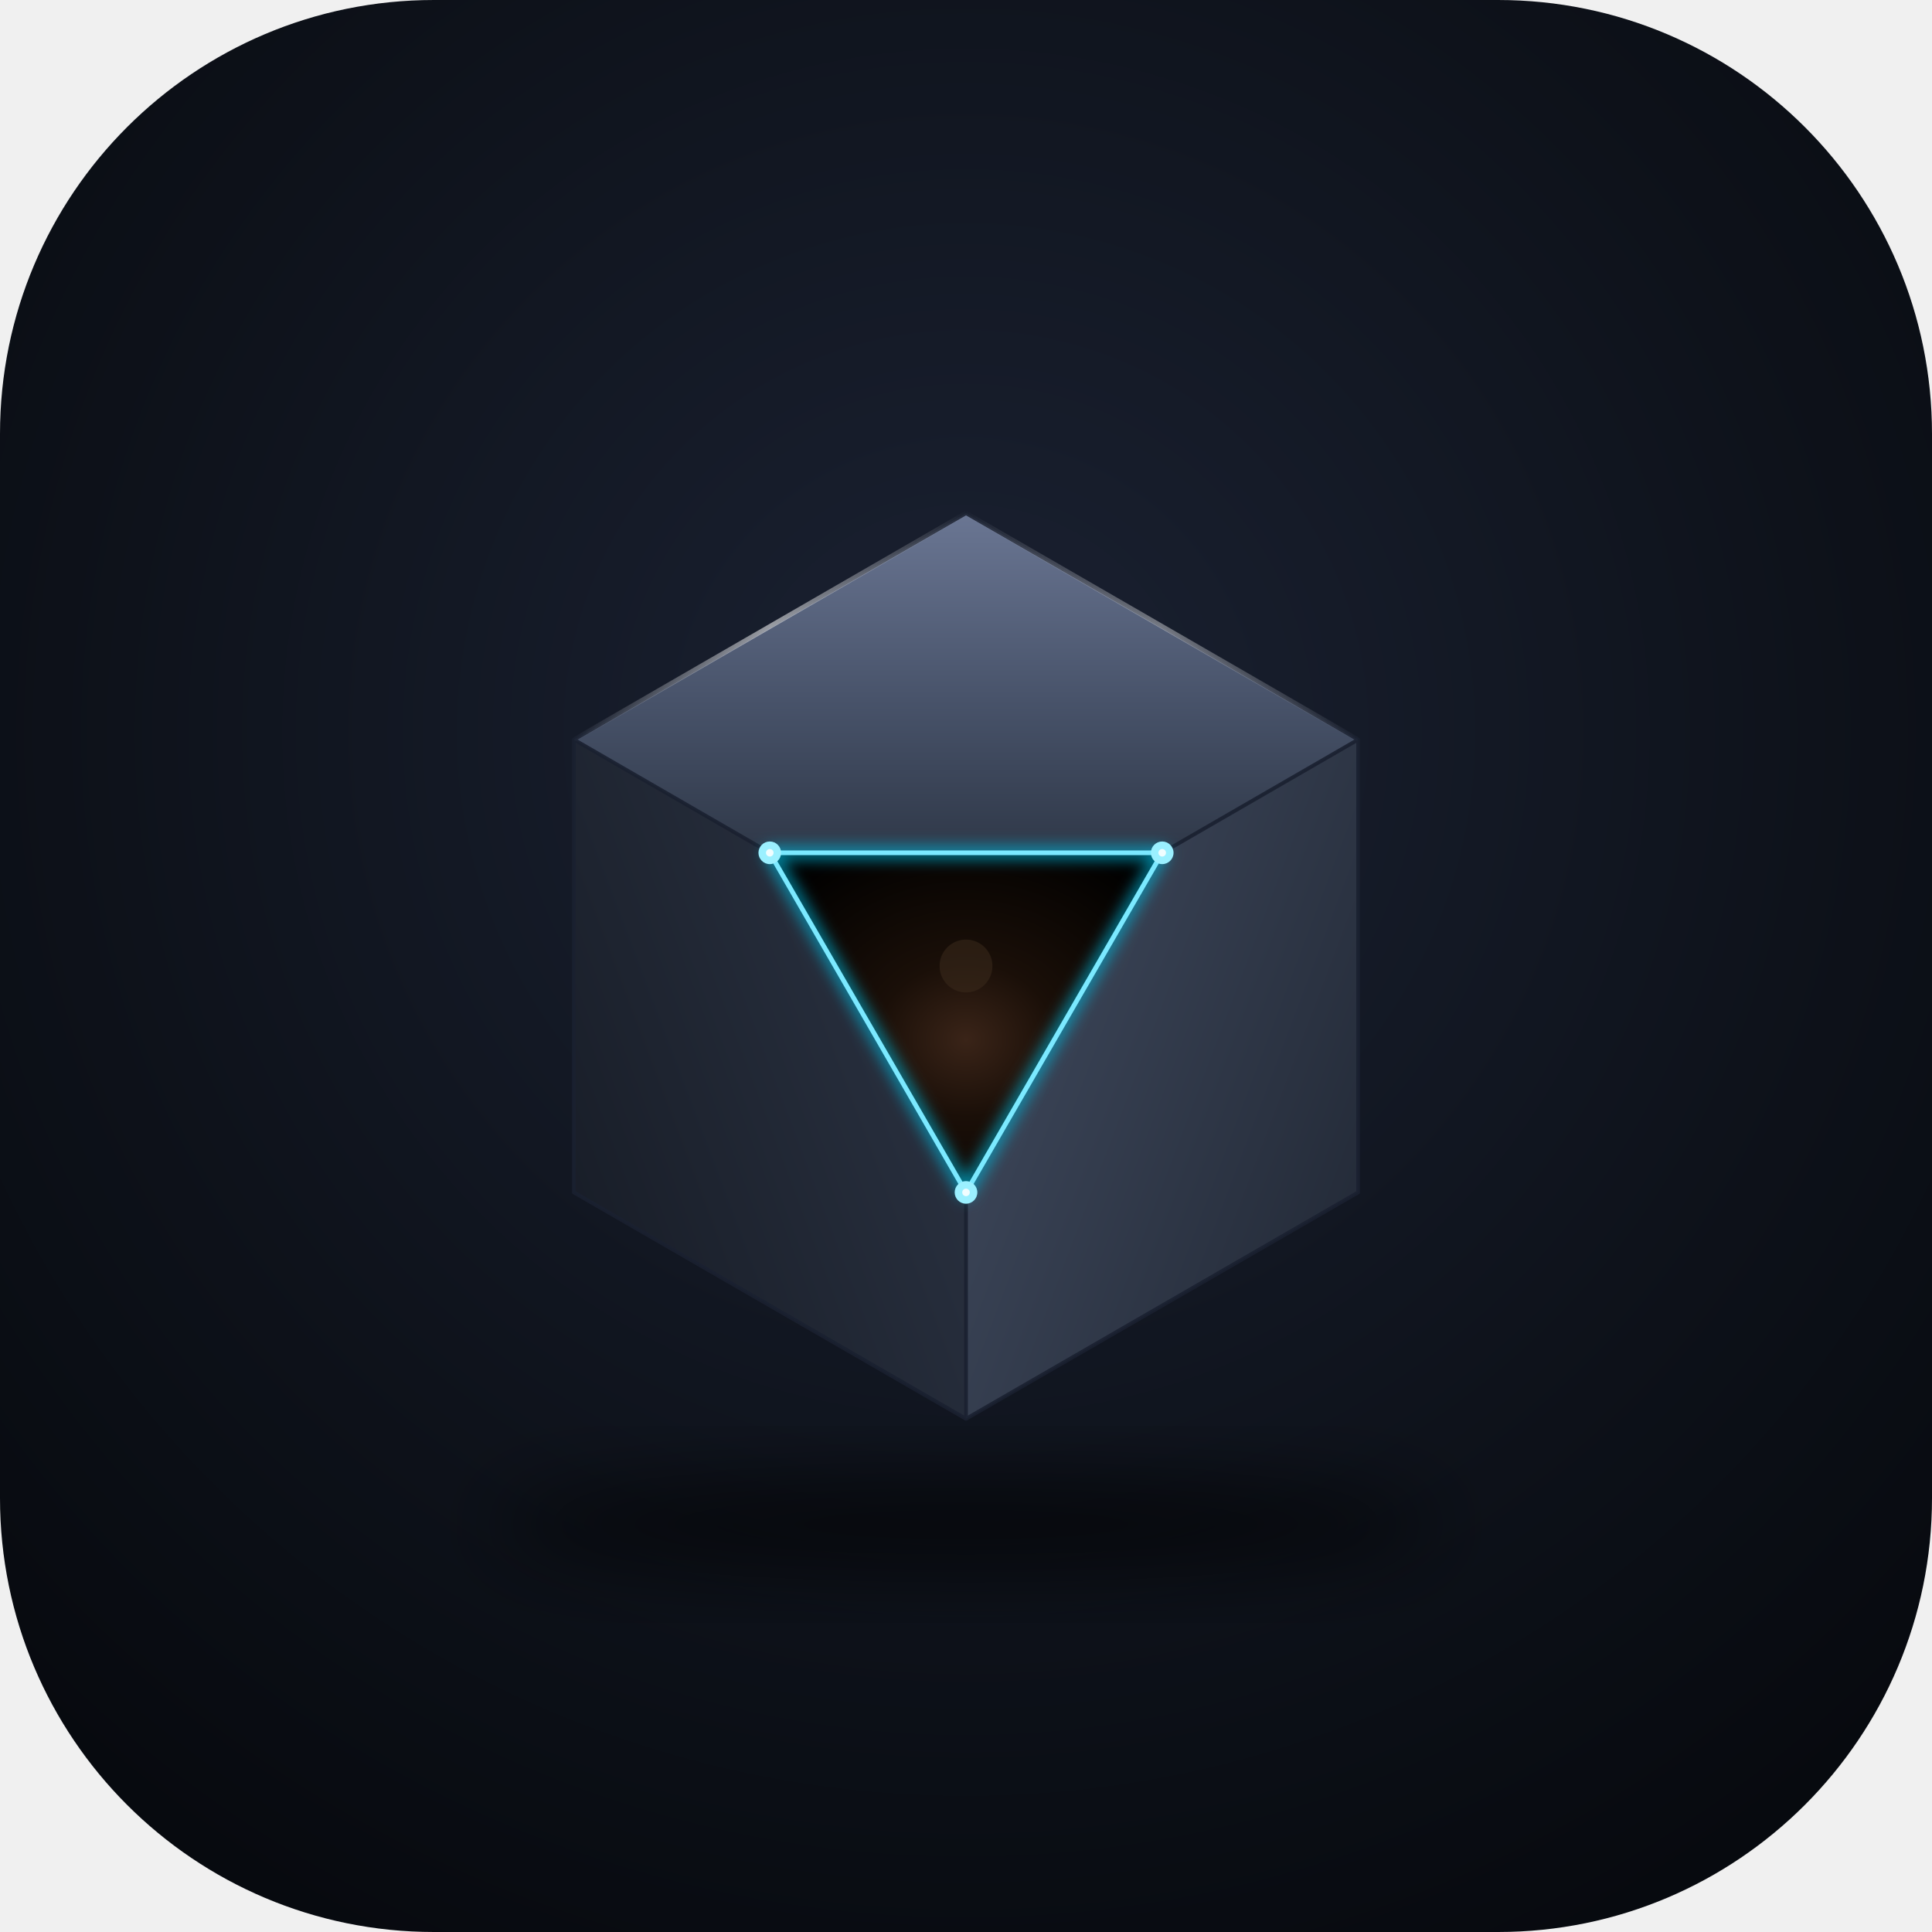
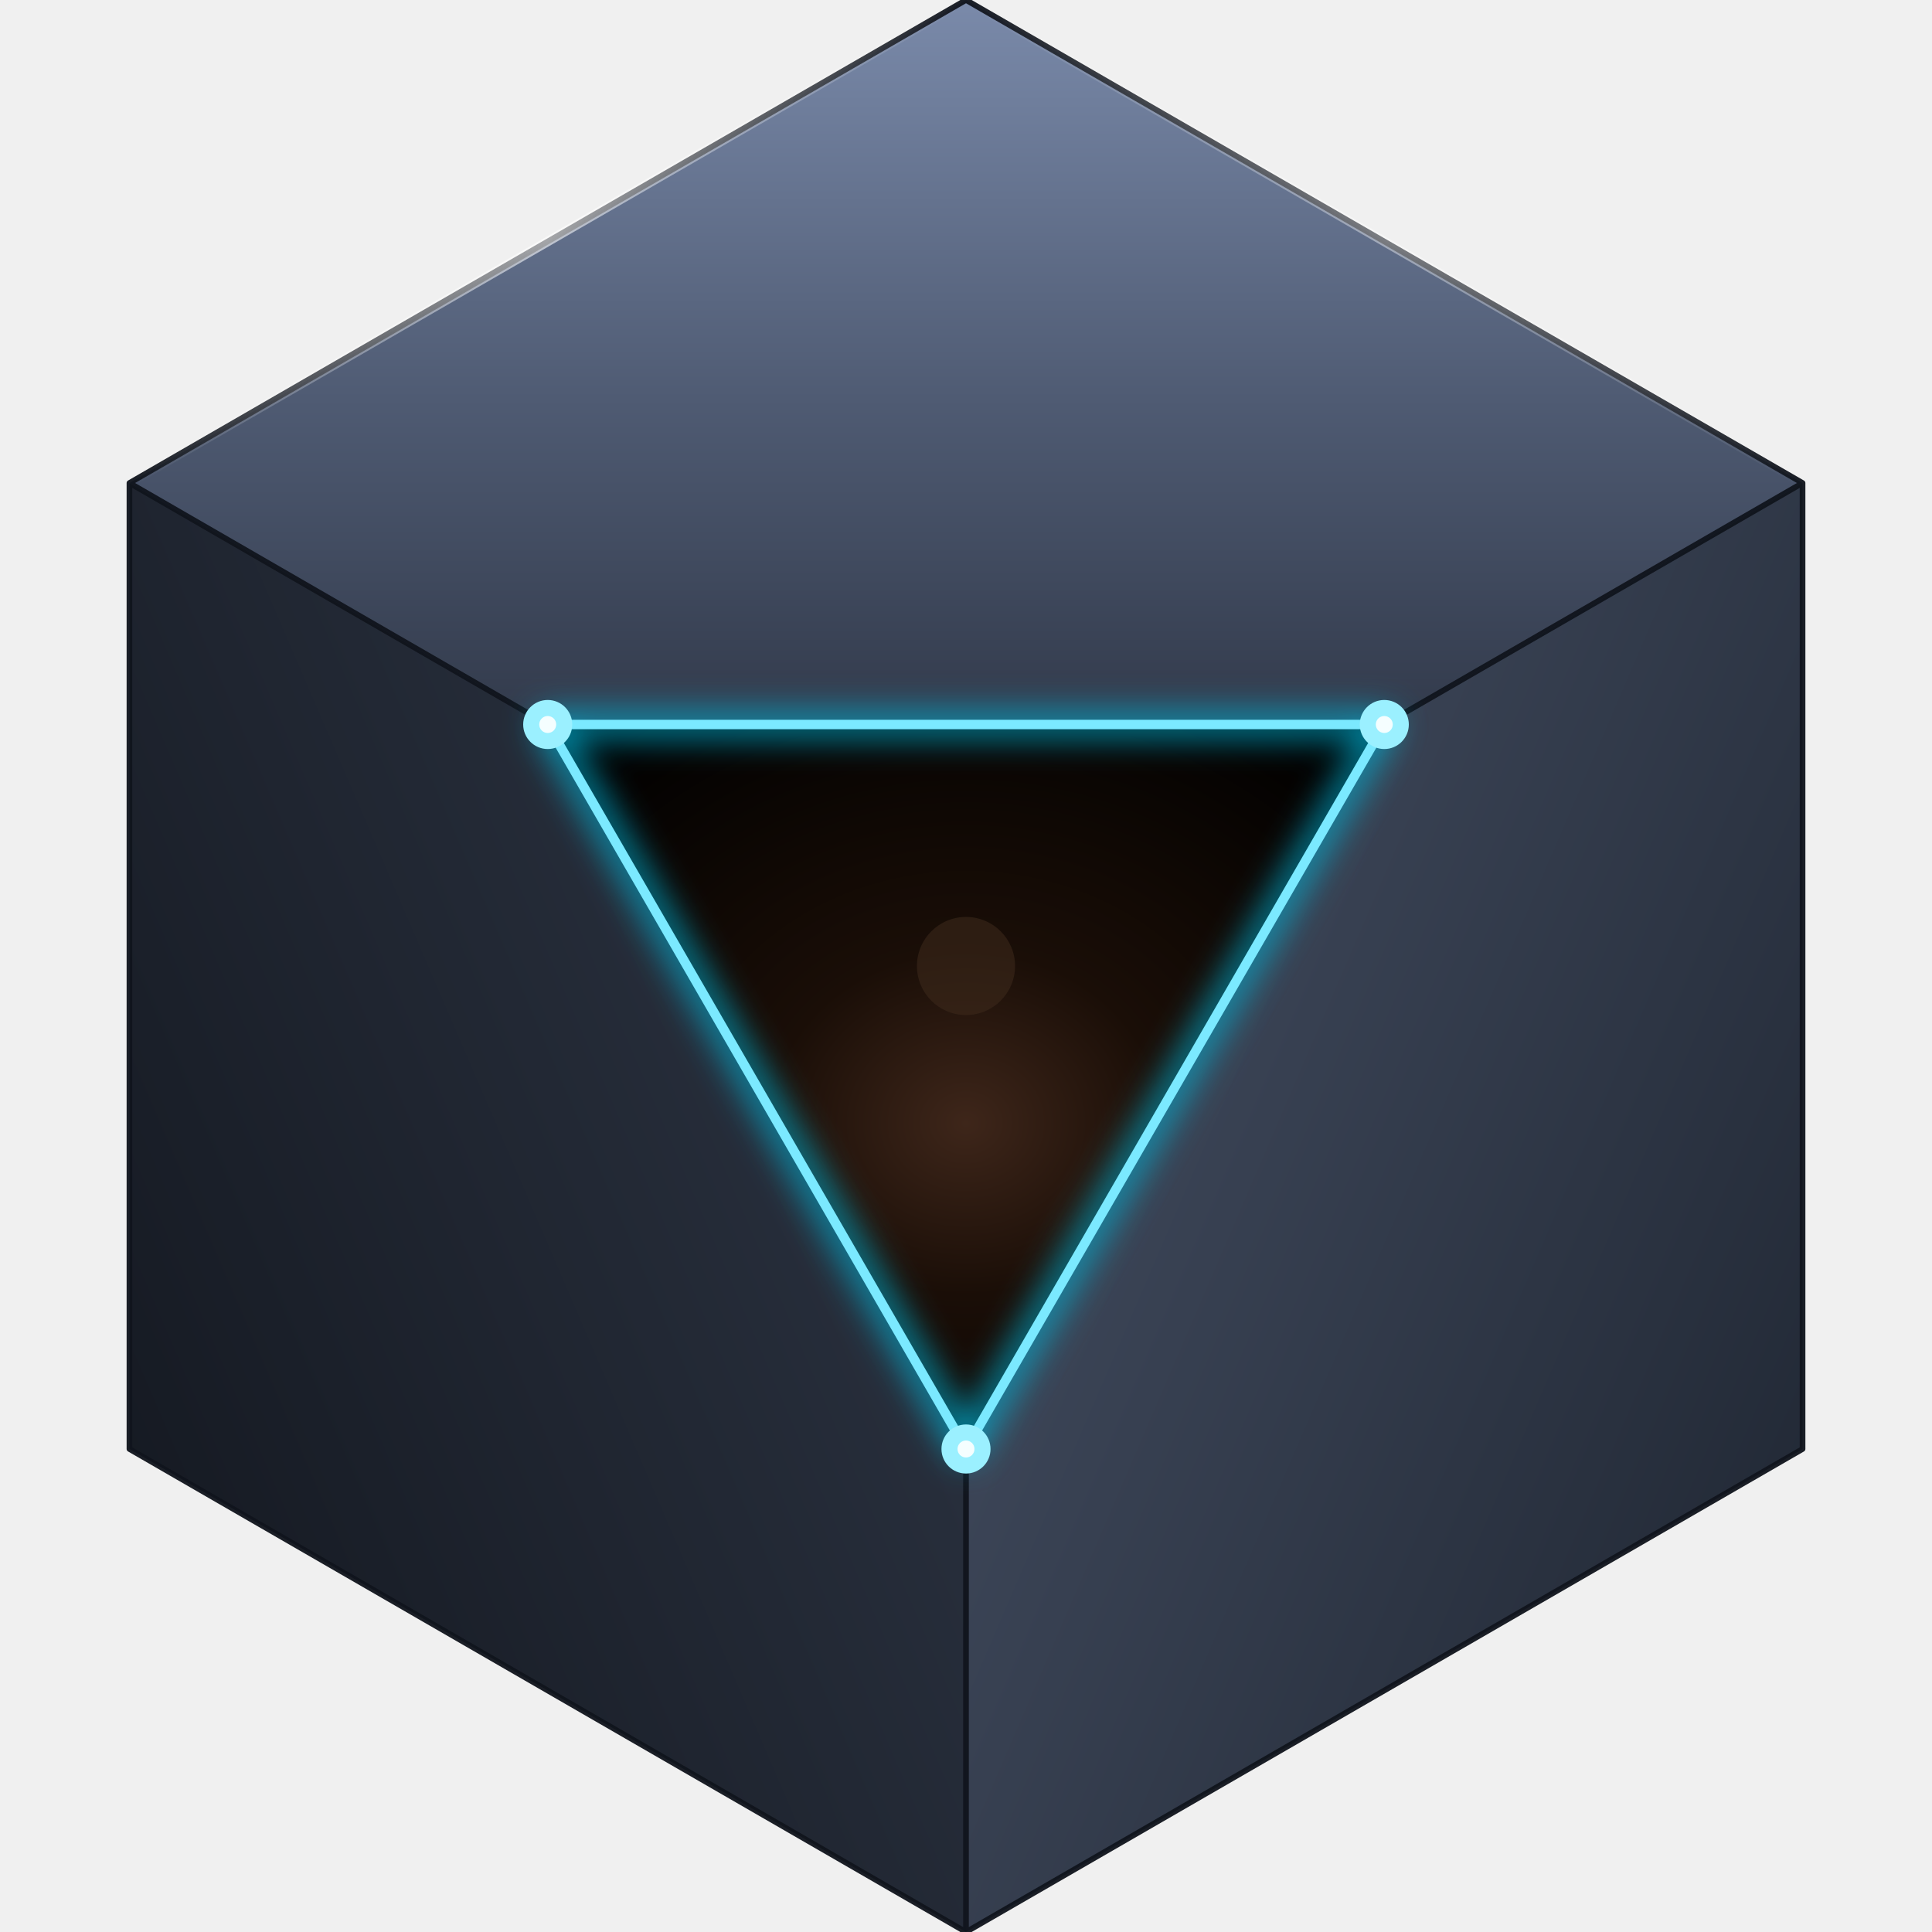
<svg xmlns="http://www.w3.org/2000/svg" width="1024" height="1024" viewBox="0 0 1024 1024">
  <defs>
-     <radialGradient id="bg" cx="50%" cy="38%" r="78%">
-       <stop offset="0%" stop-color="#1b2233" />
-       <stop offset="60%" stop-color="#0d1119" />
-       <stop offset="100%" stop-color="#05070b" />
-     </radialGradient>
    <linearGradient id="faceTop" x1="0.5" y1="0" x2="0.5" y2="1">
-       <stop offset="0%" stop-color="#6a7693" />
-       <stop offset="55%" stop-color="#48536a" />
-       <stop offset="100%" stop-color="#2f3848" />
+       <stop offset="0%" stop-color="#7a8aaa" />
+       <stop offset="55%" stop-color="#4f5b73" />
+       <stop offset="100%" stop-color="#323a4b" />
    </linearGradient>
-     <linearGradient id="faceRight" x1="0" y1="0.2" x2="1" y2="0.85">
-       <stop offset="0%" stop-color="#404a5e" />
-       <stop offset="100%" stop-color="#222936" />
+     <linearGradient id="faceRight" x1="0" y1="0.15" x2="1" y2="0.9">
+       <stop offset="0%" stop-color="#454f63" />
+       <stop offset="100%" stop-color="#1f2632" />
    </linearGradient>
-     <linearGradient id="faceLeft" x1="1" y1="0.2" x2="0" y2="0.85">
-       <stop offset="0%" stop-color="#2c3444" />
-       <stop offset="100%" stop-color="#171c26" />
+     <linearGradient id="faceLeft" x1="1" y1="0.15" x2="0" y2="0.9">
+       <stop offset="0%" stop-color="#2e3645" />
+       <stop offset="100%" stop-color="#13171f" />
    </linearGradient>
-     <radialGradient id="cavity" cx="50%" cy="55%" r="65%">
-       <stop offset="0%" stop-color="#3a2418" />
-       <stop offset="35%" stop-color="#1a0f08" />
+     <radialGradient id="cavity" cx="50%" cy="55%" r="68%">
+       <stop offset="0%" stop-color="#3e261a" />
+       <stop offset="35%" stop-color="#1a0e07" />
      <stop offset="100%" stop-color="#000000" />
    </radialGradient>
    <linearGradient id="topHighlight" x1="0" y1="0" x2="1" y2="0">
      <stop offset="0%" stop-color="#ffffff" stop-opacity="0" />
-       <stop offset="50%" stop-color="#ffffff" stop-opacity="0.55" />
+       <stop offset="50%" stop-color="#ffffff" stop-opacity="0.6" />
      <stop offset="100%" stop-color="#ffffff" stop-opacity="0" />
    </linearGradient>
    <filter id="edgeGlow" x="-30%" y="-30%" width="160%" height="160%">
-       <feGaussianBlur stdDeviation="4" />
+       <feGaussianBlur stdDeviation="9" />
    </filter>
-     <filter id="contactShadow" x="-50%" y="-50%" width="200%" height="200%">
-       <feGaussianBlur stdDeviation="22" />
-     </filter>
-     <clipPath id="squircle">
-       <rect x="0" y="0" width="1024" height="1024" rx="230" ry="230" />
-     </clipPath>
  </defs>
-   <g clip-path="url(#squircle)">
-     <rect width="1024" height="1024" fill="url(#bg)" />
-     <ellipse cx="512" cy="808" rx="252" ry="26" fill="#000" opacity="0.6" filter="url(#contactShadow)" />
-     <polygon points="512,272 719.84,392 616,452 408,452 304.16,392" fill="url(#faceTop)" />
-     <polygon points="719.84,392 719.84,632 512,752 512,632 616,452" fill="url(#faceRight)" />
-     <polygon points="512,752 304.16,632 304.16,392 408,452 512,632" fill="url(#faceLeft)" />
-     <polygon points="408,452 616,452 512,632" fill="url(#cavity)" />
-     <circle cx="512" cy="512" r="14" fill="#3a2a1c" opacity="0.55" />
-     <g stroke="#1a2030" stroke-width="2" fill="none" stroke-linejoin="round" opacity="0.9">
-       <polygon points="512,272 719.84,392 719.84,632 512,752 304.16,632 304.16,392" />
-       <line x1="719.84" y1="392" x2="616" y2="452" />
-       <line x1="304.16" y1="392" x2="408" y2="452" />
-       <line x1="512" y1="752" x2="512" y2="632" />
-     </g>
-     <g filter="url(#edgeGlow)" opacity="0.85">
-       <polygon points="408,452 616,452 512,632" fill="none" stroke="#00b4d8" stroke-width="6" stroke-linejoin="round" />
-     </g>
-     <polygon points="408,452 616,452 512,632" fill="none" stroke="#7be9ff" stroke-width="2.5" stroke-linejoin="round" />
-     <g>
-       <line x1="304.16" y1="392" x2="512" y2="272" stroke="url(#topHighlight)" stroke-width="2.5" stroke-linecap="round" />
-       <line x1="512" y1="272" x2="719.84" y2="392" stroke="url(#topHighlight)" stroke-width="2.5" stroke-linecap="round" opacity="0.7" />
-     </g>
-     <g fill="#9bf0ff">
-       <circle cx="408" cy="452" r="6" />
-       <circle cx="616" cy="452" r="6" />
-       <circle cx="512" cy="632" r="6" />
-     </g>
-     <g fill="#ffffff" opacity="0.85">
-       <circle cx="408" cy="452" r="2" />
-       <circle cx="616" cy="452" r="2" />
-       <circle cx="512" cy="632" r="2" />
-     </g>
+   <polygon points="512,0 955.39,256 733.7,384 290.3,384 68.61,256" fill="url(#faceTop)" />
+   <polygon points="955.39,256 955.39,768 512,1024 512,768 733.7,384" fill="url(#faceRight)" />
+   <polygon points="512,1024 68.61,768 68.61,256 290.3,384 512,768" fill="url(#faceLeft)" />
+   <polygon points="290.3,384 733.7,384 512,768" fill="url(#cavity)" />
+   <circle cx="512" cy="512" r="26" fill="#3e2a1c" opacity="0.55" />
+   <g stroke="#10141c" stroke-width="3" fill="none" stroke-linejoin="round" opacity="0.95">
+     <polygon points="512,0 955.39,256 955.39,768 512,1024 68.61,768 68.61,256" />
+     <line x1="955.39" y1="256" x2="733.7" y2="384" />
+     <line x1="68.61" y1="256" x2="290.3" y2="384" />
+     <line x1="512" y1="1024" x2="512" y2="768" />
+   </g>
+   <g filter="url(#edgeGlow)" opacity="0.9">
+     <polygon points="290.3,384 733.7,384 512,768" fill="none" stroke="#00b4d8" stroke-width="12" stroke-linejoin="round" />
+   </g>
+   <polygon points="290.3,384 733.7,384 512,768" fill="none" stroke="#7be9ff" stroke-width="5" stroke-linejoin="round" />
+   <line x1="68.61" y1="256" x2="512" y2="0" stroke="url(#topHighlight)" stroke-width="5" stroke-linecap="round" />
+   <line x1="512" y1="0" x2="955.39" y2="256" stroke="url(#topHighlight)" stroke-width="5" stroke-linecap="round" opacity="0.7" />
+   <g fill="#9bf0ff">
+     <circle cx="290.3" cy="384" r="13" />
+     <circle cx="733.7" cy="384" r="13" />
+     <circle cx="512" cy="768" r="13" />
+   </g>
+   <g fill="#ffffff" opacity="0.9">
+     <circle cx="290.3" cy="384" r="4.5" />
+     <circle cx="733.7" cy="384" r="4.5" />
+     <circle cx="512" cy="768" r="4.5" />
  </g>
</svg>
